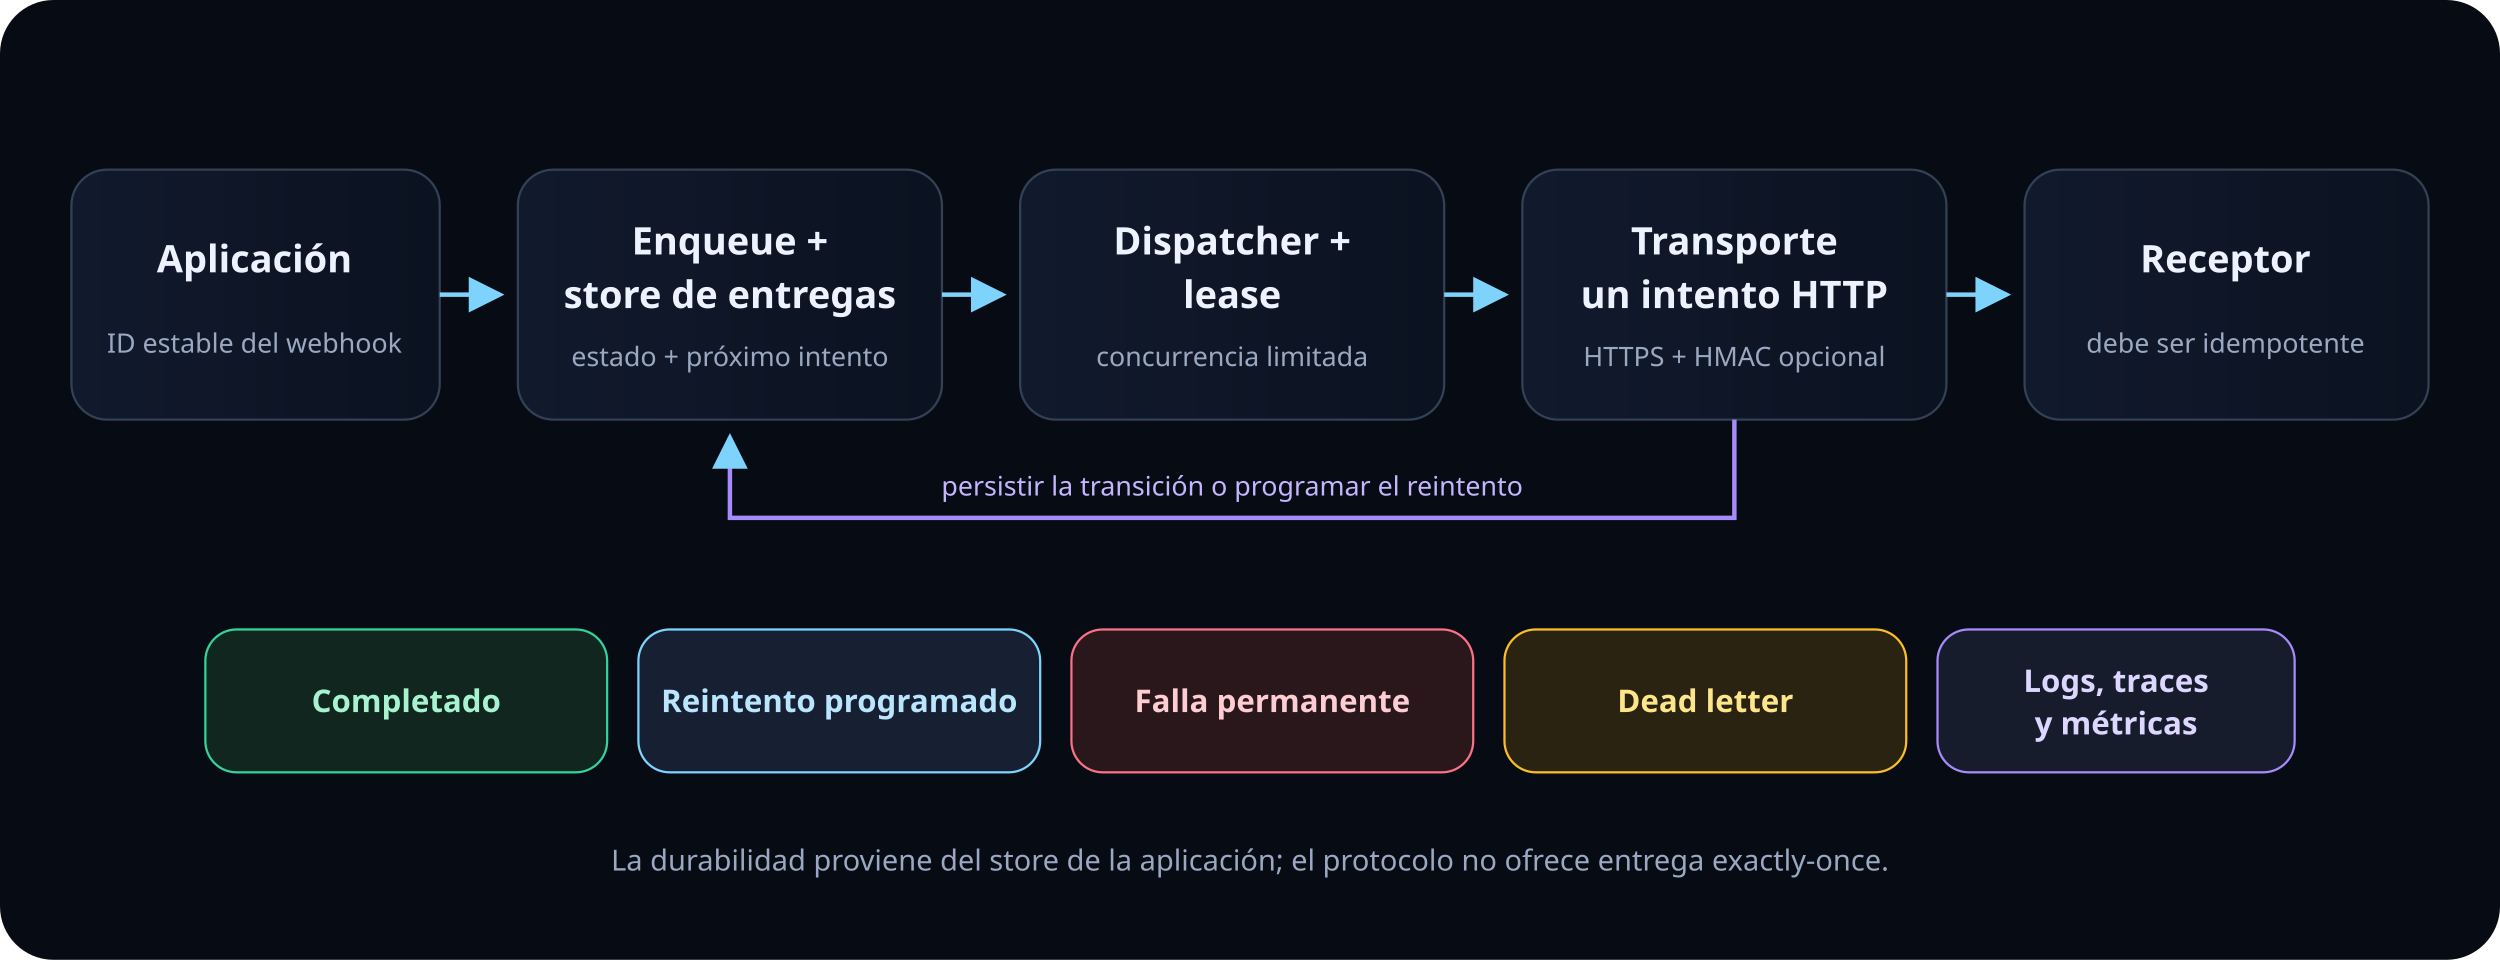
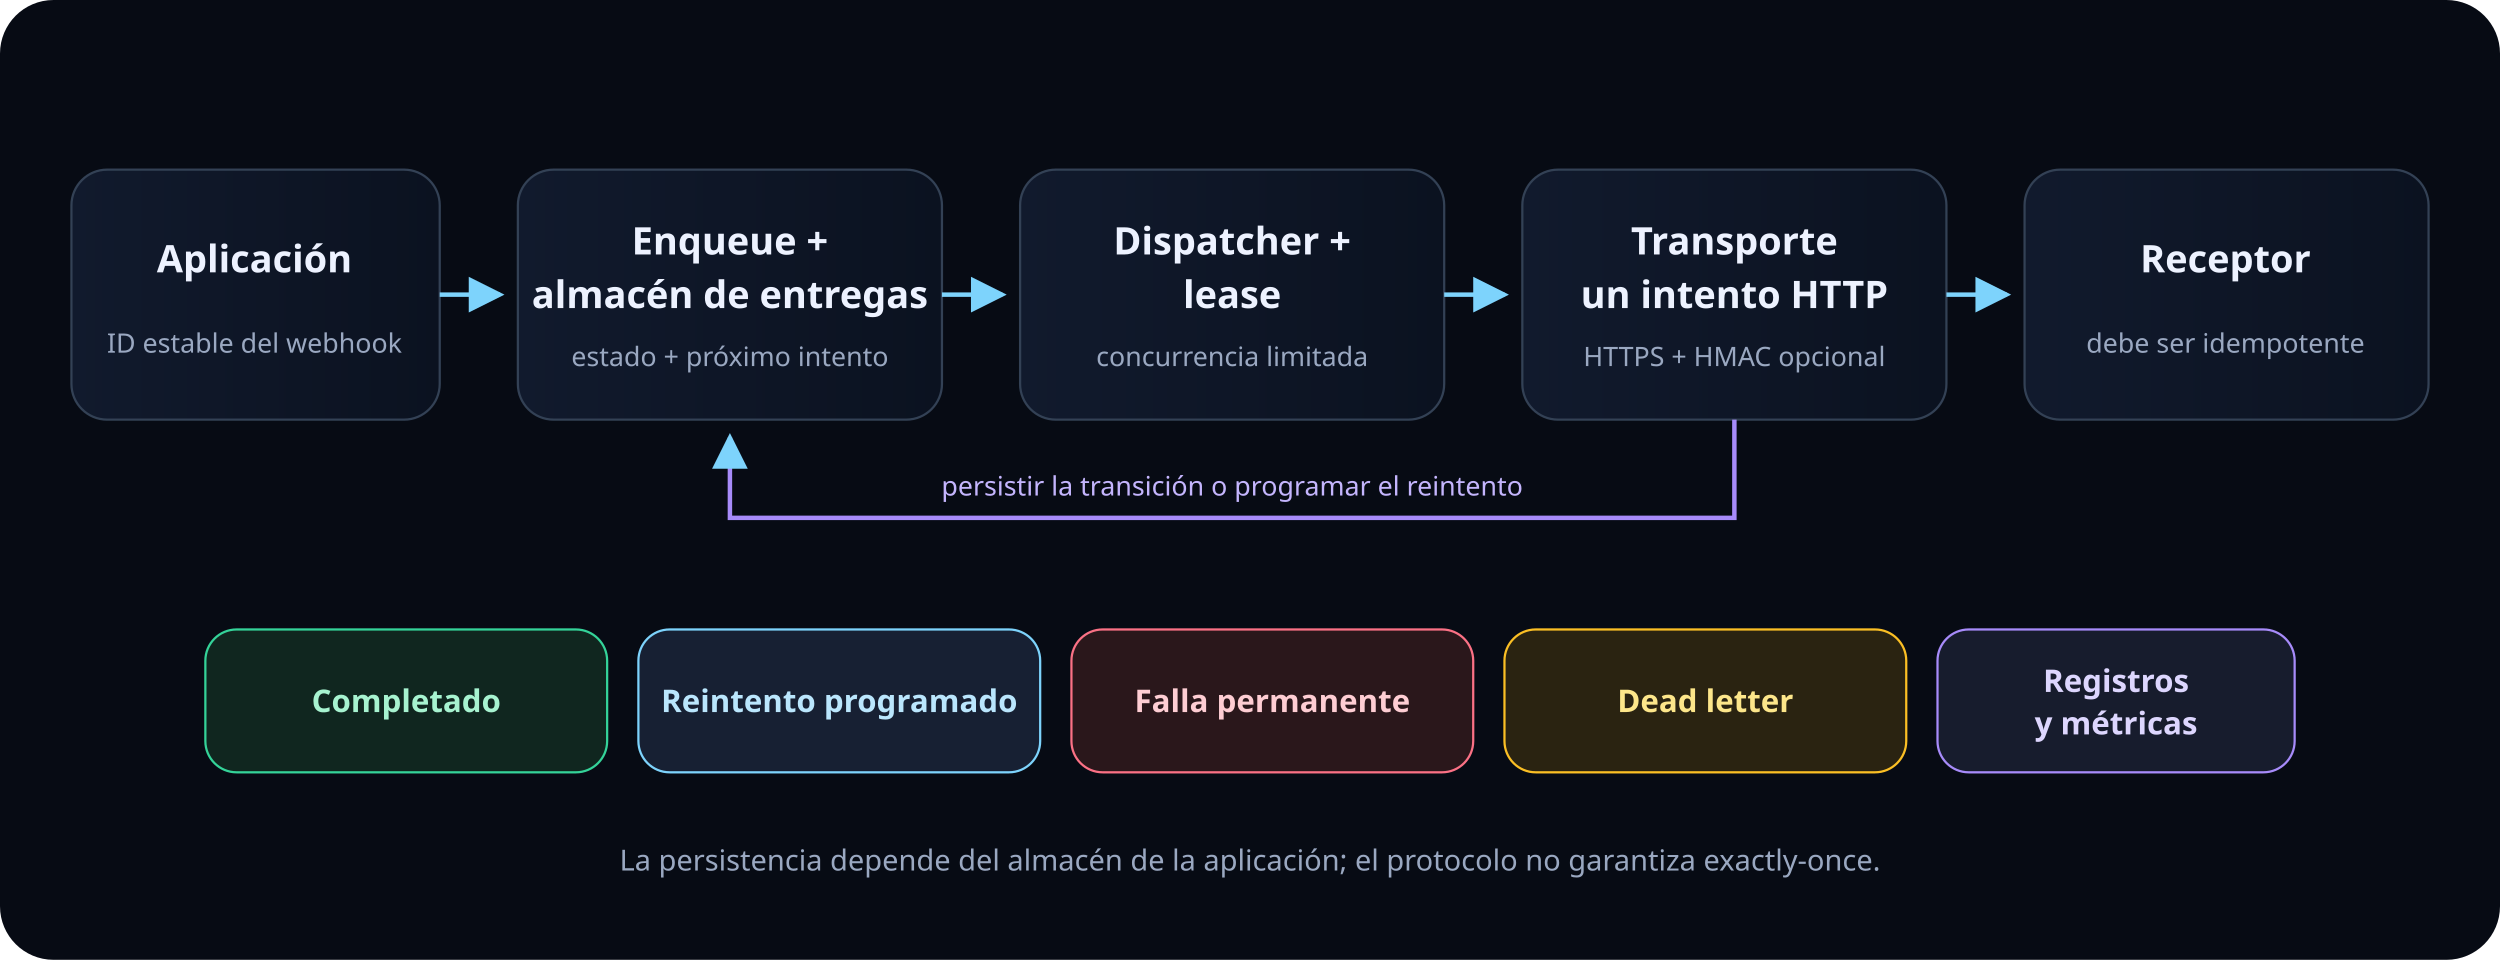
<svg xmlns="http://www.w3.org/2000/svg" viewBox="0 0 1120 430" role="img" aria-labelledby="title desc">
  <defs>
    <linearGradient id="panel" x1="0" x2="1">
      <stop stop-color="#111a2d" />
      <stop offset="1" stop-color="#0b1220" />
    </linearGradient>
    <marker id="arrow" markerWidth="8" markerHeight="8" refX="7" refY="4" orient="auto">
      <path d="M0 0l8 4-8 4z" fill="#7dd3fc" />
    </marker>
  </defs>
  <rect width="1120" height="430" rx="24" fill="#070b14" />
  <g font-family="system-ui,Segoe UI,sans-serif">
    <g fill="url(#panel)" stroke="#334155">
      <rect x="32" y="76" width="165" height="112" rx="16" />
      <rect x="232" y="76" width="190" height="112" rx="16" />
      <rect x="457" y="76" width="190" height="112" rx="16" />
      <rect x="682" y="76" width="190" height="112" rx="16" />
      <rect x="907" y="76" width="181" height="112" rx="16" />
    </g>
    <g fill="#edf2ff" font-size="17" font-weight="700" text-anchor="middle">
      <text x="114" y="122">Aplicación</text>
      <text x="327" y="114">Enqueue +</text>
-       <text x="327" y="138">store de entregas</text>
+       <text x="327" y="138">almacén de entregas</text>
      <text x="552" y="114">Dispatcher +</text>
      <text x="552" y="138">lease</text>
      <text x="777" y="114">Transporte</text>
      <text x="777" y="138">un intento HTTP</text>
      <text x="997" y="122">Receptor</text>
    </g>
    <g fill="#9aa8c1" font-size="12" text-anchor="middle">
      <text x="114" y="158">ID estable del webhook</text>
      <text x="327" y="164">estado + próximo intento</text>
      <text x="552" y="164">concurrencia limitada</text>
      <text x="777" y="164">HTTPS + HMAC opcional</text>
      <text x="997" y="158">debe ser idempotente</text>
    </g>
    <g stroke="#7dd3fc" stroke-width="2" fill="none" marker-end="url(#arrow)">
      <path d="M197 132h27" />
      <path d="M422 132h27" />
      <path d="M647 132h27" />
      <path d="M872 132h27" />
    </g>
    <path d="M777 188v44H327v-36" fill="none" stroke="#a78bfa" stroke-width="2" marker-end="url(#arrow)" />
    <text x="552" y="222" fill="#c4b5fd" font-size="12" text-anchor="middle">persistir la transición o programar el reintento</text>
    <g font-size="14" font-weight="700" text-anchor="middle">
      <rect x="92" y="282" width="180" height="64" rx="14" fill="#10261f" stroke="#34d399" />
      <text x="182" y="319" fill="#a7f3d0">Completado</text>
      <rect x="286" y="282" width="180" height="64" rx="14" fill="#172033" stroke="#7dd3fc" />
      <text x="376" y="319" fill="#bae6fd">Reintento programado</text>
      <rect x="480" y="282" width="180" height="64" rx="14" fill="#2a171b" stroke="#fb7185" />
      <text x="570" y="319" fill="#fecdd3">Falla permanente</text>
      <rect x="674" y="282" width="180" height="64" rx="14" fill="#2a2311" stroke="#fbbf24" />
      <text x="764" y="319" fill="#fde68a">Dead letter</text>
      <rect x="868" y="282" width="160" height="64" rx="14" fill="#171c2d" stroke="#a78bfa" />
-       <text x="948" y="310" fill="#ddd6fe">Logs, traces</text>
+       <text x="948" y="310" fill="#ddd6fe">Registros</text>
      <text x="948" y="329" fill="#ddd6fe">y métricas</text>
    </g>
-     <text x="560" y="390" fill="#9aa8c1" font-size="13" text-anchor="middle">La durabilidad proviene del store de la aplicación; el protocolo no ofrece entrega exactly-once.</text>
+     <text x="560" y="390" fill="#9aa8c1" font-size="13" text-anchor="middle">La persistencia depende del almacén de la aplicación; el protocolo no garantiza exactly-once.</text>
  </g>
</svg>
